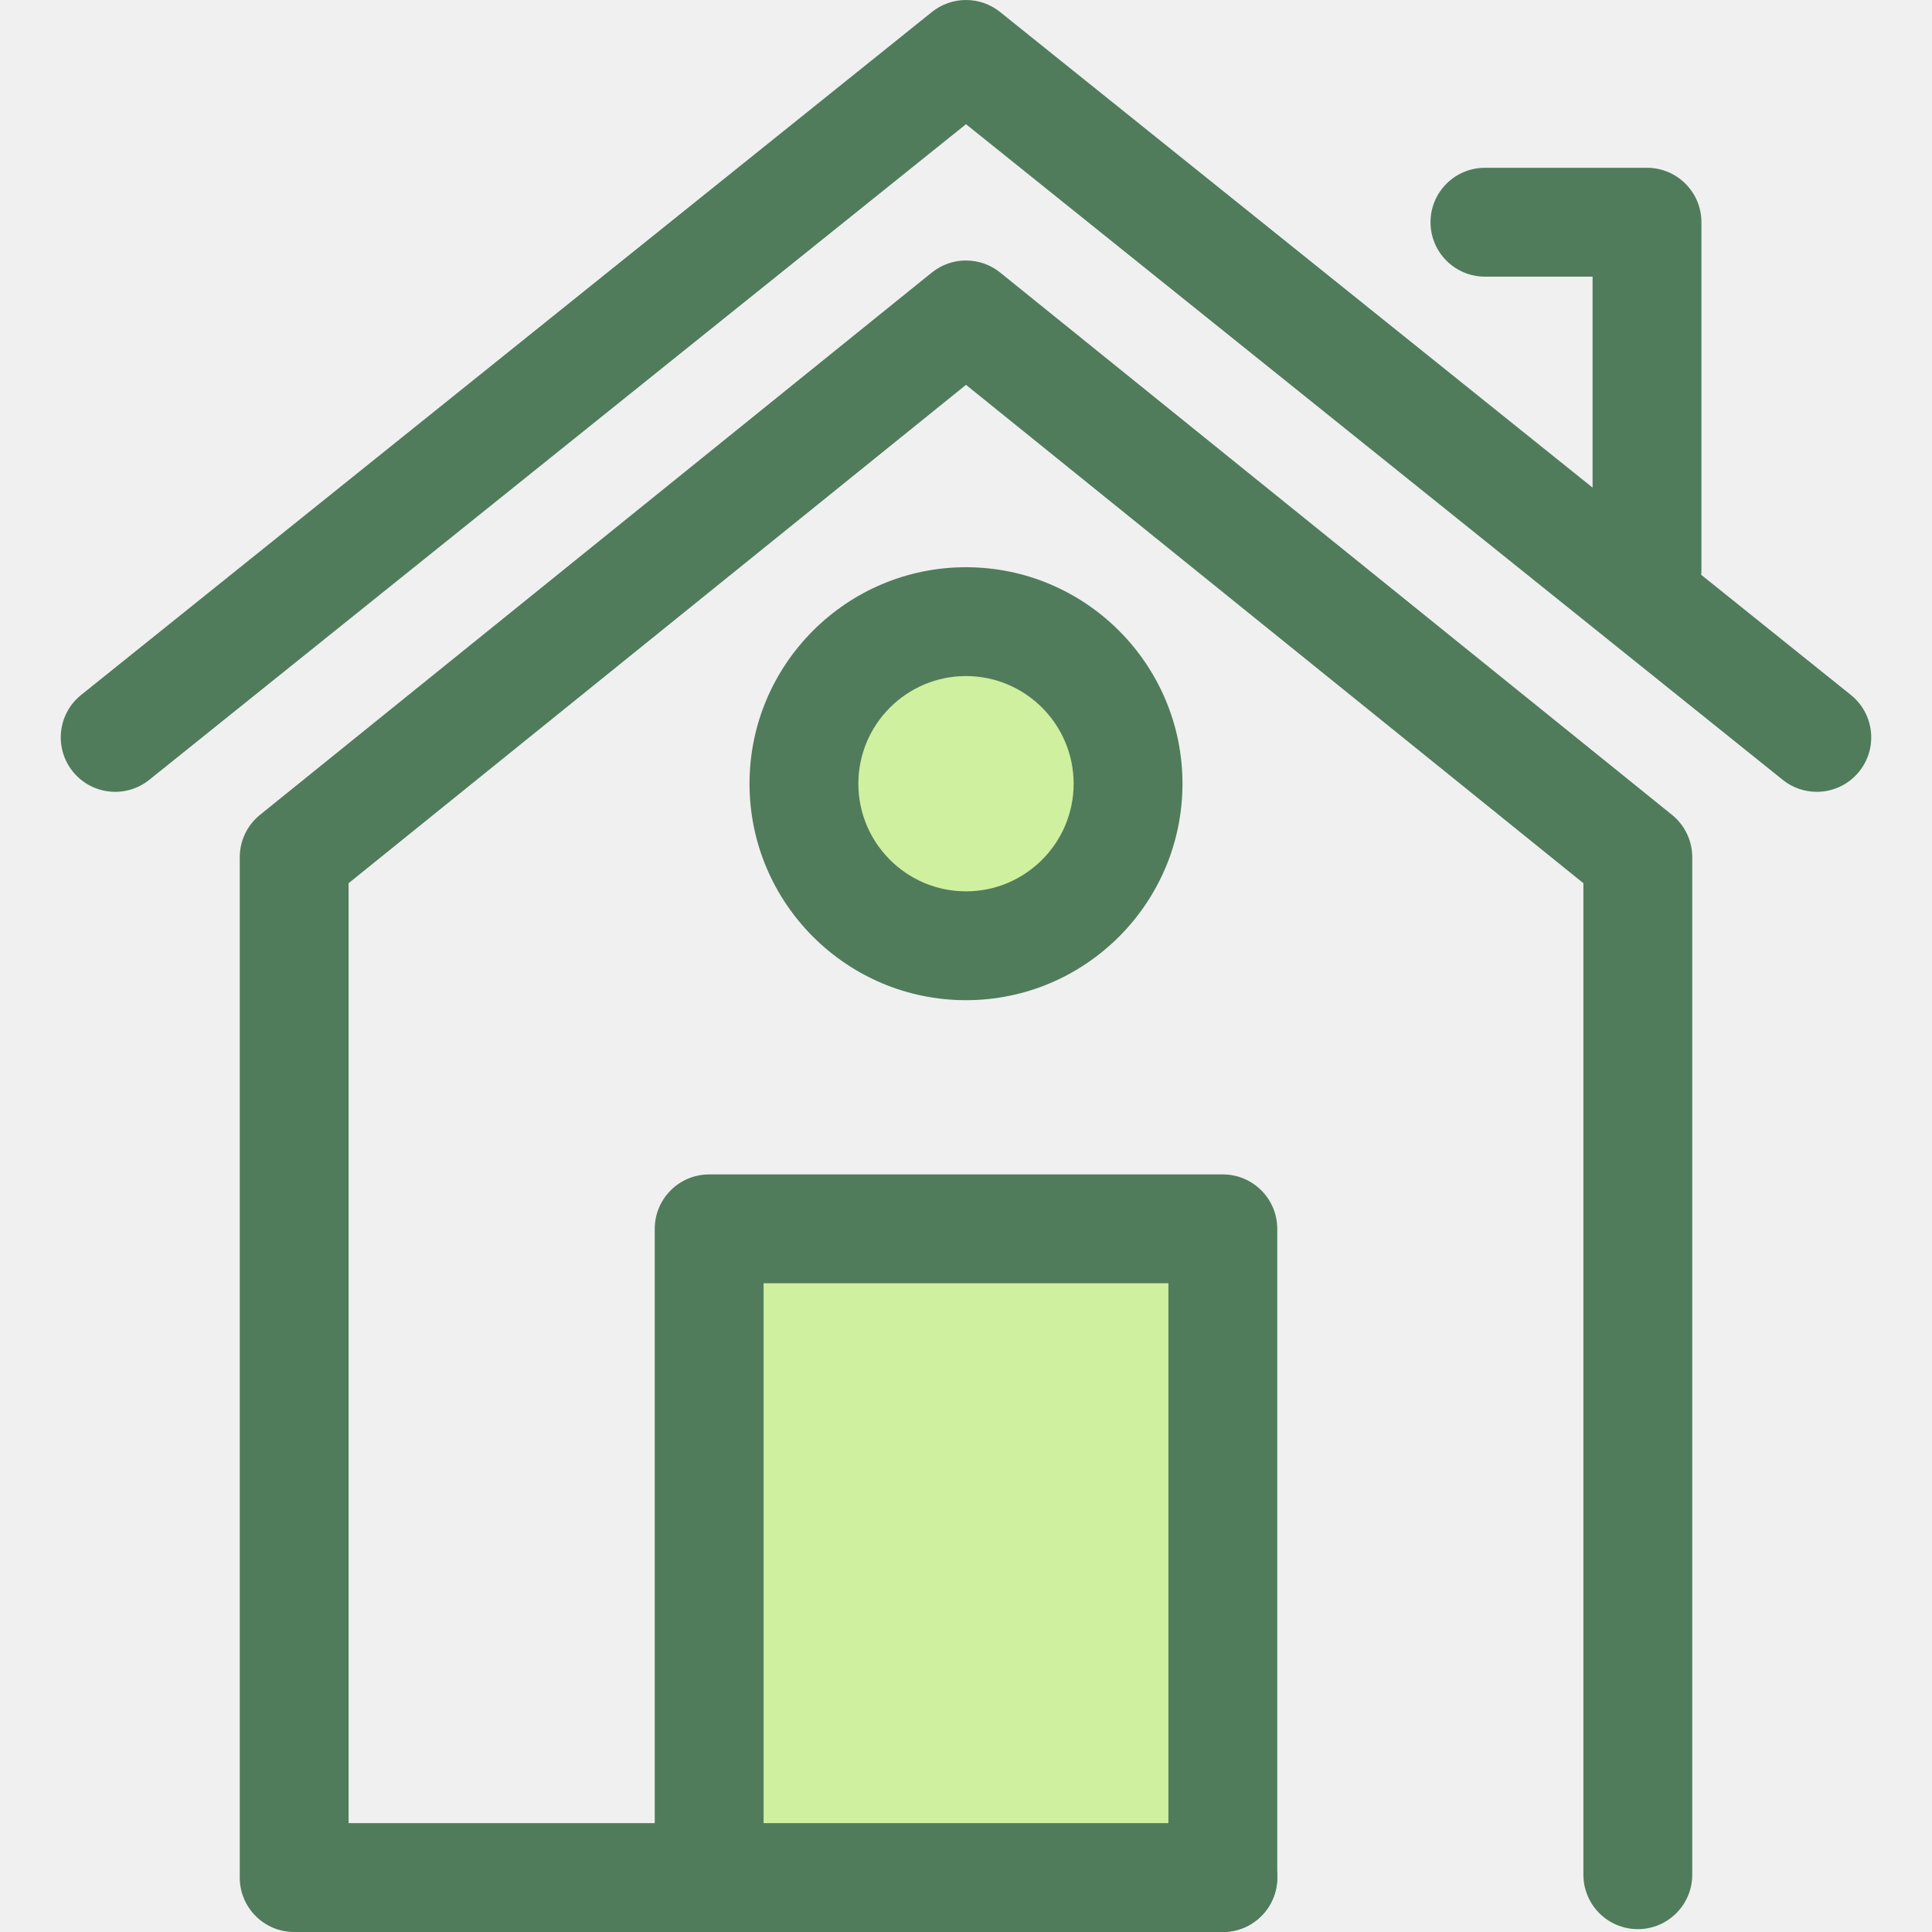
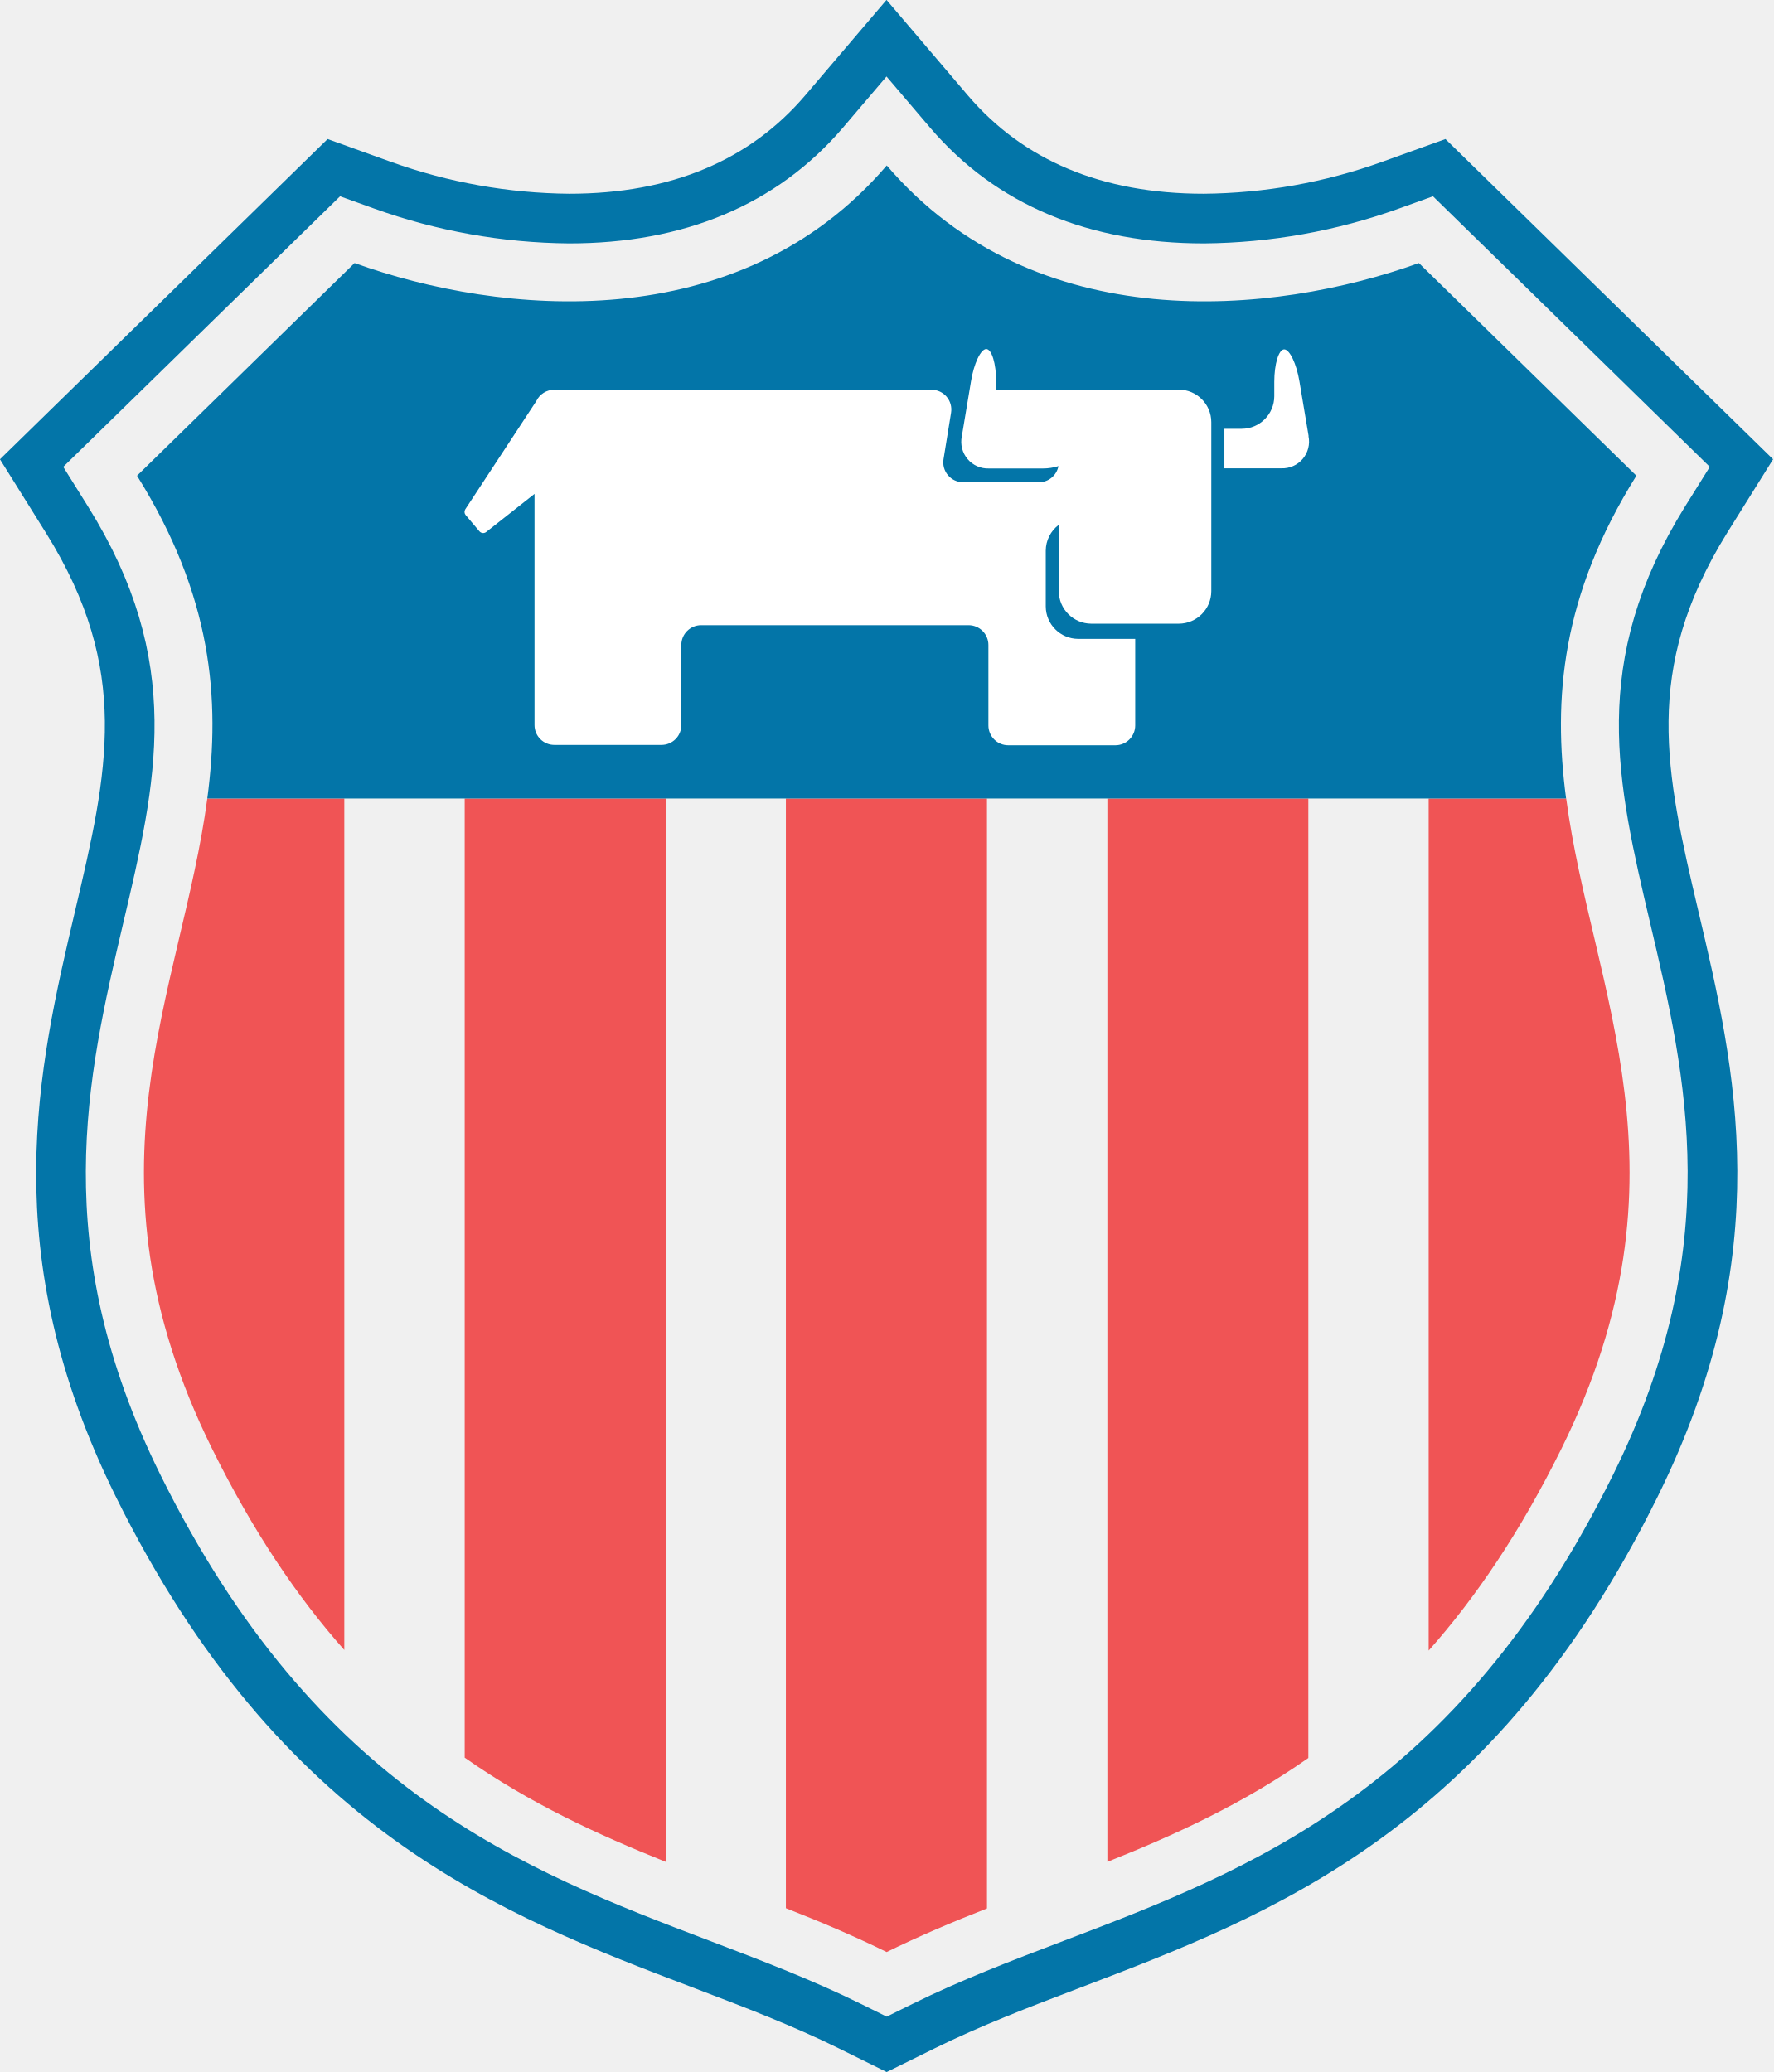
- <svg xmlns="http://www.w3.org/2000/svg" version="1.1" id="Layer_1" x="0px" y="0px" viewBox="0 0 512 512" style="enable-background:new 0 0 512 512;" xml:space="preserve">
-   <g>
-     <path style="fill:#507C5C;" d="M324.063,512H77.959c-7.964,0-14.423-6.457-14.423-14.423v-270.41c0-4.359,1.972-8.485,5.364-11.222 L246.94,72.23c5.287-4.266,12.83-4.266,18.119,0l178.04,143.716c3.392,2.737,5.364,6.864,5.364,11.222v269.651 c0,7.966-6.458,14.423-14.423,14.423s-14.423-6.457-14.423-14.423V234.06L256,101.987L92.381,234.06v249.094h231.682 c7.964,0,14.423,6.457,14.423,14.423C338.486,505.543,332.029,512,324.063,512z" />
-     <path style="fill:#507C5C;" d="M481.464,209.842c-3.169,0-6.357-1.038-9.02-3.176L256,32.917L39.555,206.665 c-6.21,4.984-15.289,3.994-20.275-2.22c-4.987-6.212-3.994-15.289,2.218-20.275L246.971,3.176c5.273-4.234,12.783-4.234,18.057,0 l225.473,180.995c6.212,4.987,7.206,14.063,2.218,20.275C489.871,207.996,485.687,209.842,481.464,209.842z" />
+ <svg xmlns="http://www.w3.org/2000/svg" viewBox="0 0 311.42 363.91">
+   <defs>
+     <style>.cls-1{fill:none;stroke:#0375a8;stroke-miterlimit:10;stroke-width:8.72px;}.cls-2{fill:#f05455;}.cls-3{fill:#0375a8;}.cls-4{fill:#fff;}</style>
+   </defs>
+   <g id="Layer_2" data-name="Layer 2">
+     <g id="Layer_1-2" data-name="Layer 1">
+       <path class="cls-1" d="M149.27,355.87c-8.29-4.1-16.94-7.4-26.1-10.89C90,332.36,52.49,318.06,24.23,260.9,3.69,219.34,11,188.4,17.4,161.1c5.81-24.66,10.4-44.14-5.66-69.86L5.55,81.33,58.62,29.45l8.56,3.08a99.48,99.48,0,0,0,32.76,5.86c19,0,34.08-6.31,44.73-18.76l11-12.92,11,12.92c10.65,12.45,25.7,18.76,44.73,18.76a99.48,99.48,0,0,0,32.76-5.86l8.56-3.08,53.07,51.88-6.19,9.91C283.62,117,288.2,136.44,294,161.1c6.43,27.3,13.72,58.24-6.82,99.8-28.26,57.16-65.81,71.46-98.94,84.08-9.16,3.49-17.81,6.79-26.1,10.89l-6.44,3.18Z" />
+       <path class="cls-2" d="M194.45,327c11.9-4.74,23.8-10.18,35.29-18.24V140.25H194.45Z" />
+       <path class="cls-2" d="M81.6,308.7C93.08,316.77,105,322.22,116.89,327V140.25H81.6Z" />
+       <path class="cls-2" d="M250.87,289.89c8.23-9.27,16.06-20.79,23.3-35.43,23.95-48.45,5.33-80.39.85-114.21H250.87Z" />
+       <path class="cls-2" d="M60.46,140.25H36.4c-4.48,33.82-23.1,65.76.85,114.21,7.22,14.59,15,26.08,23.21,35.33Z" />
+       <path class="cls-2" d="M173.31,335.18V140.25H138V335.14c6,2.36,11.9,4.84,17.69,7.7C161.48,340,167.36,337.52,173.31,335.18Z" />
+       <path class="cls-3" d="M36.4,140.25H275c-2.32-17.54-.85-35.58,12.34-56.7L249.15,46.2c-25.5,9.18-67.37,13.36-93.44-17.14C129.64,59.56,87.77,55.38,62.26,46.2L24.06,83.55C37.25,104.67,38.72,122.71,36.4,140.25Z" />
+       <path class="cls-4" d="M229.79,76.59,228.18,67c-.51-3.1-1.72-5.64-2.68-5.64s-1.74,2.57-1.74,5.71v2.53a5.73,5.73,0,0,1-5.71,5.71H215v6.94l.54,0H225a4.69,4.69,0,0,0,4.77-5.64" />
+       <path class="cls-4" d="M207,68.43h-15.4l-.37,0H175.46a4.9,4.9,0,0,0-.54,0V67c0-3.14-.78-5.7-1.74-5.7S171,63.85,170.5,67l-1.61,9.64a4.69,4.69,0,0,0,4.77,5.64h9.49a8.9,8.9,0,0,0,2.71-.42,3.49,3.49,0,0,1-3.43,2.84H169.12a3.49,3.49,0,0,1-3.44-4.06L167,72.51a3.48,3.48,0,0,0-3.44-4.06H97.35a3.49,3.49,0,0,0-3.18,2l-12.47,19a.86.86,0,0,0,.06,1l2.42,2.86a.86.86,0,0,0,1.2.12l8.48-6.69v40.61a3.48,3.48,0,0,0,3.49,3.48h18.8a3.48,3.48,0,0,0,3.49-3.48V113.28a3.48,3.48,0,0,1,3.48-3.48h46.95a3.48,3.48,0,0,1,3.49,3.48v14.13a3.48,3.48,0,0,0,3.49,3.48h18.8a3.48,3.48,0,0,0,3.49-3.48v-15.2h-10a5.73,5.73,0,0,1-5.71-5.71V96.73a5.72,5.72,0,0,1,2.29-4.56v11.66a5.73,5.73,0,0,0,5.71,5.71H207a5.72,5.72,0,0,0,5.7-5.71V74.14a5.72,5.72,0,0,0-5.7-5.71" />
+     </g>
  </g>
-   <circle style="fill:#CFF09E;" cx="256.001" cy="207.686" r="42.948" />
-   <path style="fill:#507C5C;" d="M256,265.06c-31.635,0-57.369-25.736-57.369-57.37s25.736-57.37,57.369-57.37 s57.369,25.736,57.369,57.37S287.633,265.06,256,265.06z M256,179.165c-15.728,0-28.524,12.796-28.524,28.525 s12.796,28.525,28.524,28.525s28.524-12.796,28.524-28.525S271.728,179.165,256,179.165z" />
-   <rect x="187.941" y="325.663" style="fill:#CFF09E;" width="136.135" height="171.918" />
-   <g>
-     <path style="fill:#507C5C;" d="M324.063,512H187.935c-7.964,0-14.423-6.457-14.423-14.423v-171.92 c0-7.966,6.458-14.423,14.423-14.423h136.128c7.964,0,14.423,6.457,14.423,14.423v171.921C338.486,505.543,332.029,512,324.063,512 z M202.358,483.155h107.283V340.08H202.358V483.155z" />
-     <path style="fill:#507C5C;" d="M436.472,165.351c-7.964,0-14.423-6.457-14.423-14.423V73.313h-28.524 c-7.964,0-14.423-6.457-14.423-14.423s6.458-14.423,14.423-14.423h42.946c7.964,0,14.423,6.457,14.423,14.423v92.039 C450.894,158.894,444.436,165.351,436.472,165.351z" />
-   </g>
-   <g />
-   <g />
-   <g />
-   <g />
-   <g />
-   <g />
-   <g />
-   <g />
-   <g />
-   <g />
-   <g />
-   <g />
-   <g />
-   <g />
-   <g />
</svg>
